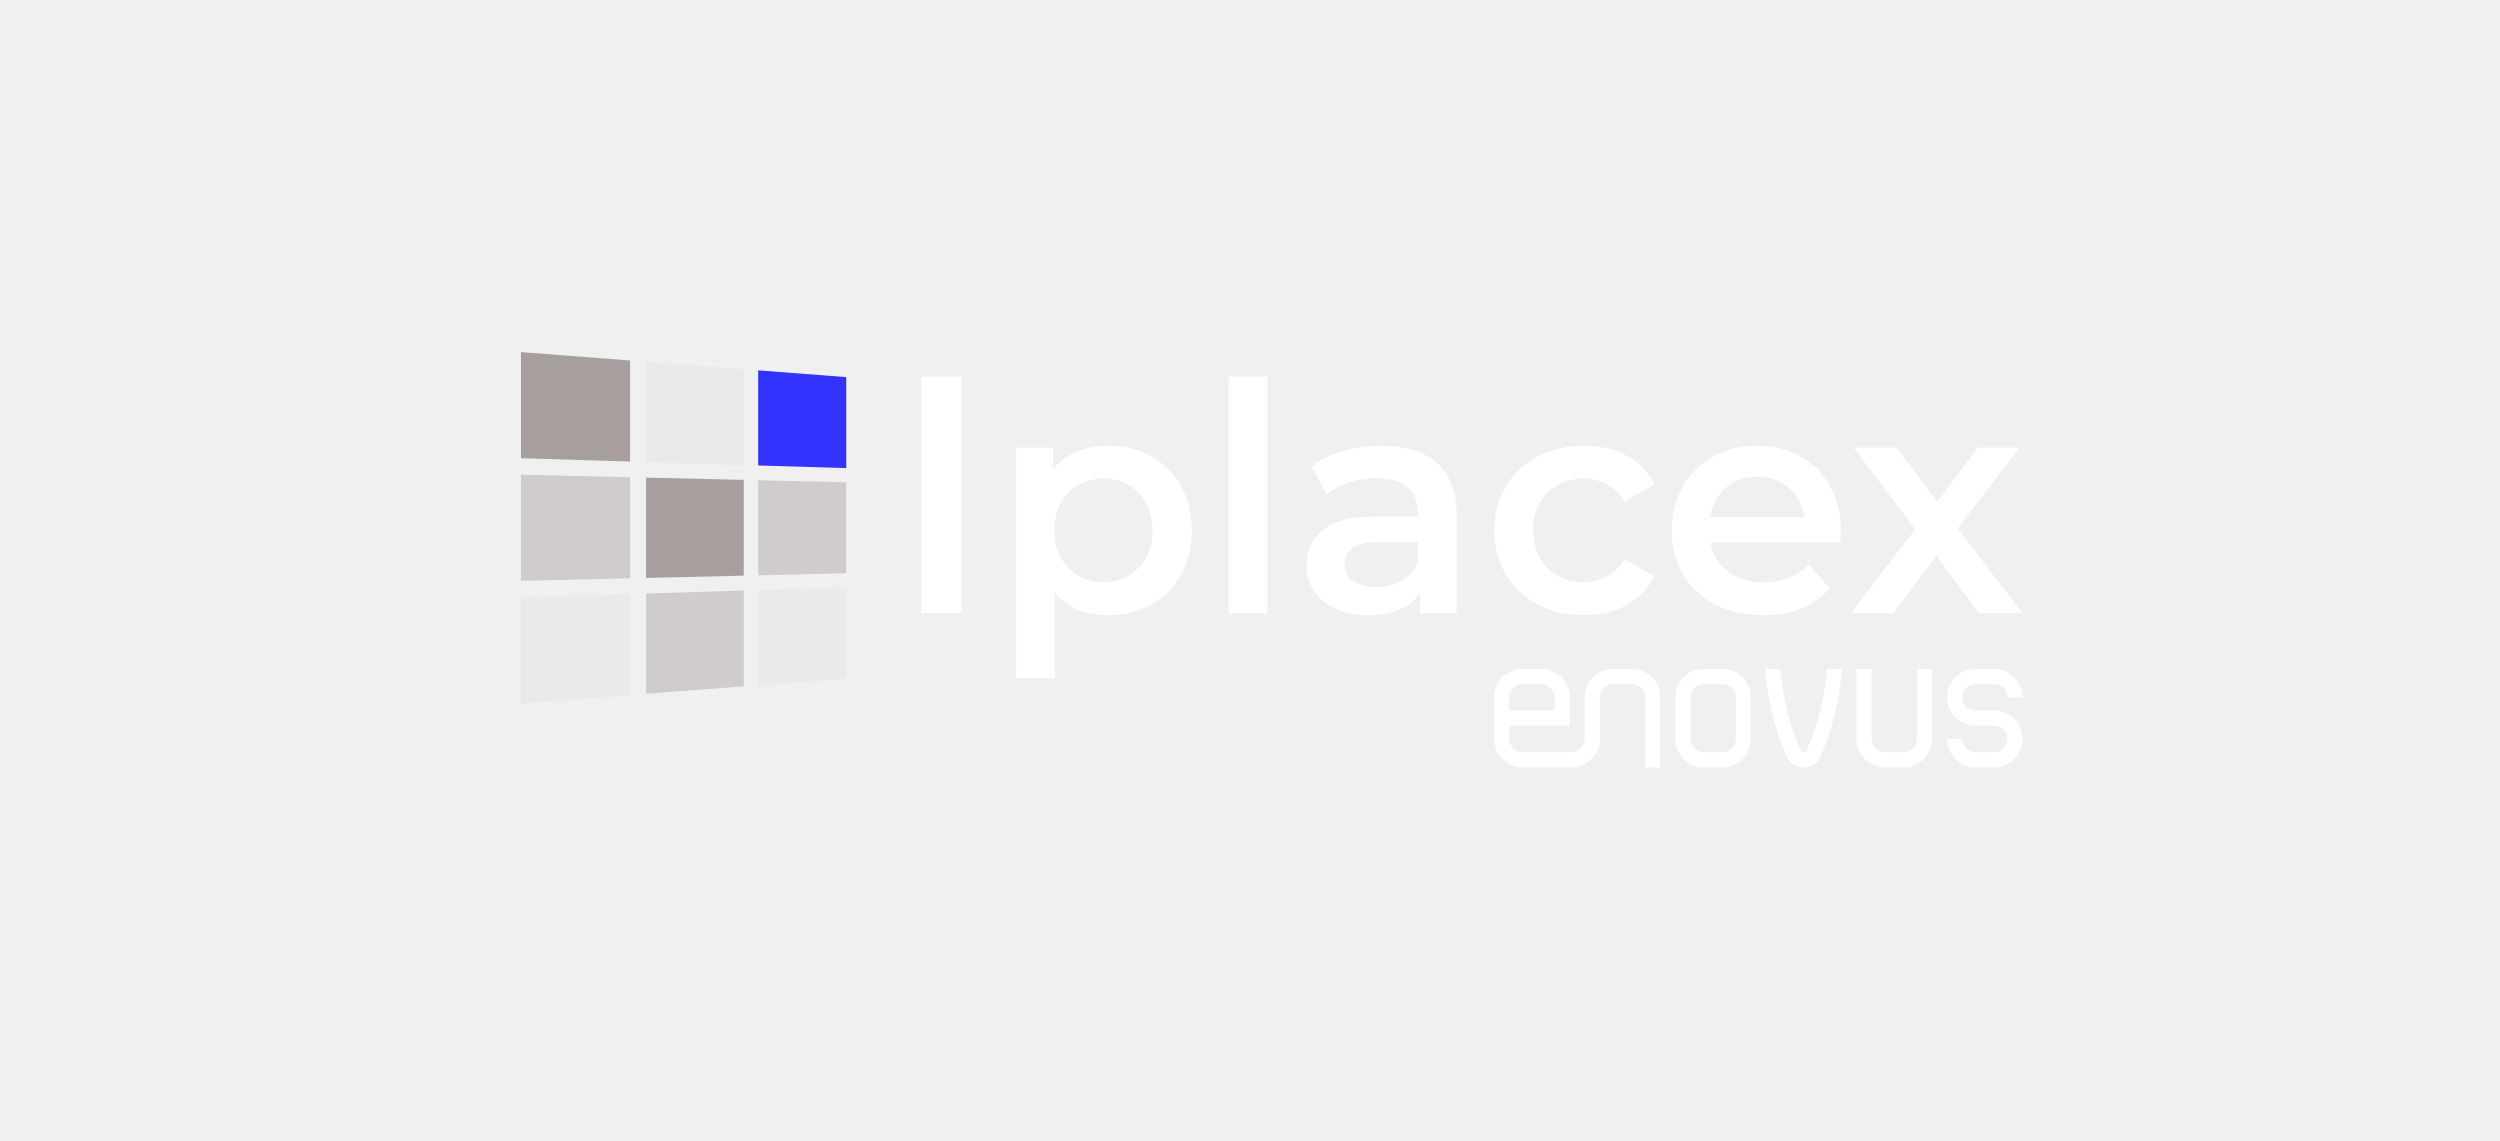
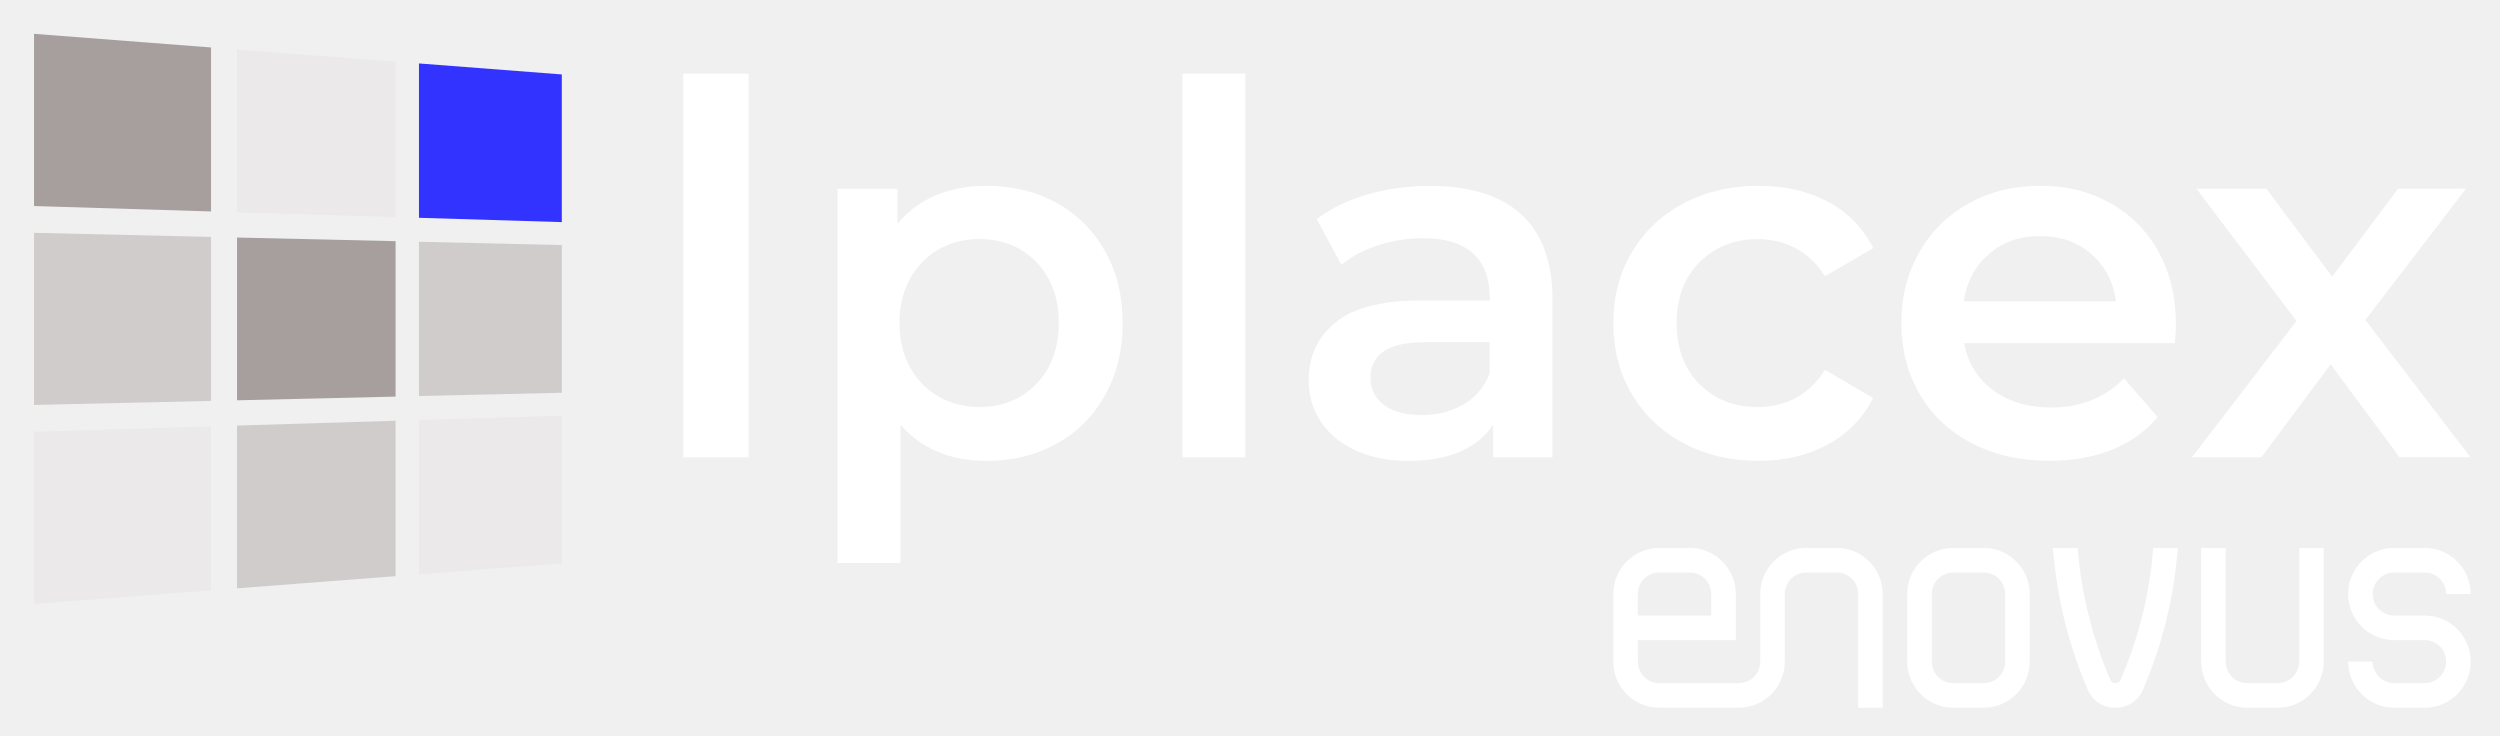
- <svg xmlns="http://www.w3.org/2000/svg" id="Capa_1" version="1.1" viewBox="0 0 800 365">
+ <svg xmlns="http://www.w3.org/2000/svg" id="Capa_1" version="1.1" viewBox="160 106 493 145">
  <defs>
    <style>
      .st0 {
        fill: #ebe9e9;
      }

      .st1 {
        fill: #d0cccc;
      }

      .st2 {
        fill: #fff;
      }

      .st3 {
        fill: none;
      }

      .st4 {
        fill: #a69f9e;
      }

      .st5 { }

      .st6 {
        fill: #33f;
      }

      .st7 {
        fill: url(#Degradado_sin_nombre_47);
        opacity: .54;
      }

      .st8 { }
    </style>
    <clipPath id="clippath">
-       <rect class="st3" width="800" height="365" />
+       
    </clipPath>
    <linearGradient id="Degradado_sin_nombre_47" data-name="Degradado sin nombre 47" x1="-4045.67" y1="-6874.65" x2="-4045.67" y2="-7687.94" gradientTransform="translate(4446.2 7467.97)" gradientUnits="userSpaceOnUse">
      <stop offset="0" stop-color="#000" stop-opacity=".8" />
      <stop offset=".9" stop-color="#000" stop-opacity="0" />
    </linearGradient>
    <filter id="drop-shadow-1" x="152" y="98" width="512" height="164" filterUnits="userSpaceOnUse">
      <feOffset dx="1" dy="1" />
      <feGaussianBlur result="blur" stdDeviation="5" />
      <feFlood flood-color="#000" flood-opacity=".35" />
      <feComposite in2="blur" operator="in" />
      <feComposite in="SourceGraphic" />
    </filter>
  </defs>
  <g class="st8">
    <g>
      
      
    </g>
  </g>
  <g class="st5">
    <path class="st2" d="M294.74,120.52h12.89v75.66h-12.89v-75.66Z" />
    <path class="st2" d="M368.35,146.01c4.07,2.25,7.25,5.42,9.57,9.52,2.31,4.1,3.47,8.83,3.47,14.18s-1.16,10.1-3.47,14.23c-2.31,4.13-5.5,7.32-9.57,9.57-4.07,2.25-8.68,3.37-13.83,3.37-7.14,0-12.79-2.38-16.95-7.14v27.28h-12.4v-73.79h11.8v6.94c2.05-2.51,4.58-4.4,7.58-5.65,3.01-1.26,6.33-1.88,9.97-1.88,5.16,0,9.77,1.12,13.83,3.37h0ZM364.38,181.7c2.94-3.04,4.41-7.04,4.41-12s-1.47-8.96-4.41-12c-2.94-3.04-6.69-4.56-11.25-4.56-2.97,0-5.65.68-8.03,2.04-2.38,1.35-4.27,3.29-5.65,5.8-1.39,2.51-2.08,5.42-2.08,8.72s.7,6.21,2.08,8.72c1.39,2.51,3.27,4.44,5.65,5.8,2.38,1.35,5.06,2.04,8.03,2.04,4.56,0,8.31-1.52,11.25-4.56h0Z" />
    <path class="st2" d="M393.18,120.52h12.4v75.66h-12.4v-75.66Z" />
    <path class="st2" d="M459.95,148.24c4.13,3.73,6.2,9.37,6.2,16.91v31.04h-11.7v-6.45c-1.52,2.31-3.69,4.09-6.49,5.31-2.81,1.22-6.2,1.84-10.16,1.84s-7.43-.68-10.41-2.04c-2.97-1.35-5.27-3.24-6.89-5.65-1.62-2.42-2.43-5.14-2.43-8.18,0-4.76,1.77-8.58,5.31-11.45,3.53-2.88,9.1-4.31,16.7-4.31h13.68v-.79c0-3.7-1.1-6.54-3.32-8.53-2.22-1.98-5.5-2.97-9.86-2.97-2.97,0-5.9.46-8.77,1.39-2.88.92-5.31,2.22-7.29,3.86l-4.86-9.02c2.77-2.11,6.11-3.73,10.01-4.86,3.9-1.12,8.03-1.68,12.4-1.68,7.8,0,13.76,1.87,17.9,5.6h-.01ZM448.65,185.72c2.41-1.42,4.11-3.45,5.11-6.1v-6.15h-12.79c-7.14,0-10.7,2.35-10.7,7.04,0,2.25.89,4.03,2.68,5.36,1.79,1.33,4.27,1.98,7.43,1.98s5.87-.71,8.28-2.13h0Z" />
    <path class="st2" d="M492.02,193.41c-4.36-2.31-7.76-5.54-10.21-9.67-2.44-4.13-3.66-8.81-3.66-14.03s1.22-9.88,3.66-13.98c2.44-4.1,5.83-7.3,10.16-9.62,4.33-2.31,9.27-3.47,14.82-3.47,5.22,0,9.8,1.06,13.73,3.17,3.93,2.12,6.89,5.16,8.88,9.12l-9.52,5.56c-1.52-2.44-3.42-4.28-5.7-5.5-2.28-1.22-4.78-1.84-7.48-1.84-4.62,0-8.46,1.5-11.5,4.51-3.04,3.01-4.56,7.03-4.56,12.05s1.5,9.04,4.51,12.05c3.01,3.01,6.85,4.51,11.55,4.51,2.71,0,5.2-.61,7.48-1.84,2.28-1.22,4.18-3.06,5.7-5.5l9.52,5.56c-2.05,3.97-5.04,7.03-8.97,9.17-3.93,2.15-8.48,3.22-13.63,3.22-5.49,0-10.41-1.16-14.77-3.47h0Z" />
    <path class="st2" d="M588.87,173.67h-41.54c.72,3.9,2.63,6.99,5.7,9.27,3.07,2.28,6.89,3.42,11.45,3.42,5.81,0,10.61-1.92,14.38-5.75l6.64,7.63c-2.38,2.84-5.39,4.99-9.02,6.45-3.64,1.46-7.73,2.18-12.29,2.18-5.82,0-10.94-1.16-15.36-3.47-4.43-2.31-7.85-5.54-10.26-9.67-2.42-4.13-3.62-8.81-3.62-14.03s1.17-9.8,3.52-13.93c2.35-4.13,5.6-7.35,9.77-9.67,4.16-2.31,8.85-3.47,14.08-3.47s9.77,1.14,13.83,3.42c4.07,2.28,7.24,5.49,9.52,9.62,2.28,4.13,3.42,8.91,3.42,14.33,0,.86-.07,2.08-.2,3.67h0ZM552.25,156.07c-2.74,2.35-4.41,5.47-5,9.37h30.04c-.53-3.83-2.15-6.94-4.86-9.32-2.71-2.38-6.08-3.57-10.11-3.57s-7.32,1.17-10.06,3.52h0Z" />
    <path class="st2" d="M633.19,196.18l-13.58-18.34-13.68,18.34h-13.68l20.62-26.88-19.73-26.08h13.78l12.99,17.35,12.99-17.35h13.38l-19.83,25.88,20.72,27.07h-13.99Z" />
    <g>
      <polygon class="st4" points="166.71 146.63 201.62 147.7 201.62 115.36 166.71 112.67 166.71 146.63" />
      <polygon class="st1" points="166.71 185.86 201.62 185.06 201.62 152.72 166.71 151.91 166.71 185.86" />
      <polygon class="st0" points="166.71 225.1 201.62 222.42 201.62 190.08 166.71 191.14 166.71 225.1" />
      <polygon class="st0" points="206.74 147.85 238.01 148.8 238.01 118.16 206.74 115.76 206.74 147.85" />
      <polygon class="st4" points="206.74 184.94 238.01 184.21 238.01 153.56 206.74 152.84 206.74 184.94" />
      <polygon class="st1" points="206.74 222.02 238.01 219.62 238.01 188.97 206.74 189.92 206.74 222.02" />
      <polygon class="st6" points="242.62 148.95 270.79 149.8 270.79 120.68 242.62 118.51 242.62 148.95" />
      <polygon class="st1" points="242.62 184.1 270.79 183.45 270.79 154.33 242.62 153.67 242.62 184.1" />
      <polygon class="st0" points="242.62 219.26 270.79 217.09 270.79 187.98 242.62 188.83 242.62 219.26" />
    </g>
    <g>
      <path class="st2" d="M647.21,223.14c0-5.01-4.07-9.09-9.06-9.09h-6.04c-5,0-9.06,4.08-9.06,9.09s4.07,9.09,9.06,9.09h6.04c2.33,0,4.22,1.9,4.22,4.24s-1.9,4.24-4.22,4.24h-6.04c-2.33,0-4.22-1.9-4.22-4.24h-4.83c0,5.01,4.07,9.09,9.06,9.09h6.04c5,0,9.06-4.08,9.06-9.09s-4.07-9.09-9.06-9.09h-6.04c-2.33,0-4.22-1.9-4.22-4.24s1.9-4.24,4.22-4.24h6.04c2.33,0,4.22,1.9,4.22,4.24h4.83Z" />
      <path class="st2" d="M613.39,236.47c0,2.34-1.9,4.24-4.22,4.24h-6.04c-2.33,0-4.22-1.9-4.22-4.24v-22.42h-4.83v22.42c0,5.01,4.07,9.09,9.06,9.09h6.04c5,0,9.06-4.08,9.06-9.09v-22.42h-4.83v22.42Z" />
      <path class="st2" d="M551.2,214.05h-6.04c-5,0-9.06,4.08-9.06,9.09v13.33c0,5.01,4.07,9.09,9.06,9.09h6.04c5,0,9.06-4.08,9.06-9.09v-13.33c0-5.01-4.07-9.09-9.06-9.09h0ZM555.43,236.47c0,2.34-1.9,4.24-4.22,4.24h-6.04c-2.33,0-4.22-1.9-4.22-4.24v-13.33c0-2.34,1.9-4.24,4.22-4.24h6.04c2.33,0,4.22,1.9,4.22,4.24v13.33Z" />
      <path class="st2" d="M522.22,214.05h-6.04c-5,0-9.06,4.08-9.06,9.09v13.33c0,2.34-1.9,4.24-4.22,4.24h-15.7c-2.33,0-4.22-1.9-4.22-4.24v-4.24h19.32v-9.09c0-5.01-4.07-9.09-9.06-9.09h-6.04c-5,0-9.06,4.08-9.06,9.09v13.33c0,5.01,4.07,9.09,9.06,9.09h15.7c5,0,9.06-4.08,9.06-9.09v-13.33c0-2.34,1.9-4.24,4.22-4.24h6.04c2.33,0,4.22,1.9,4.22,4.24v22.42h4.83v-22.42c0-5.01-4.07-9.09-9.06-9.09h0ZM482.97,223.14c0-2.34,1.9-4.24,4.22-4.24h6.04c2.33,0,4.22,1.9,4.22,4.24v4.24h-14.49v-4.24h0Z" />
      <path class="st2" d="M584.43,216.22c-.86,8.22-2.97,16.26-6.27,23.89-.23.54-.77.6-.99.6s-.76-.06-.99-.6c-3.3-7.63-5.4-15.67-6.27-23.89l-.23-2.17h-4.86l.28,2.68c.91,8.71,3.14,17.23,6.63,25.32.94,2.17,3.02,3.52,5.42,3.52s4.49-1.35,5.42-3.52c3.49-8.09,5.73-16.61,6.64-25.32l.28-2.68h-4.86l-.23,2.17h.02Z" />
    </g>
  </g>
</svg>
